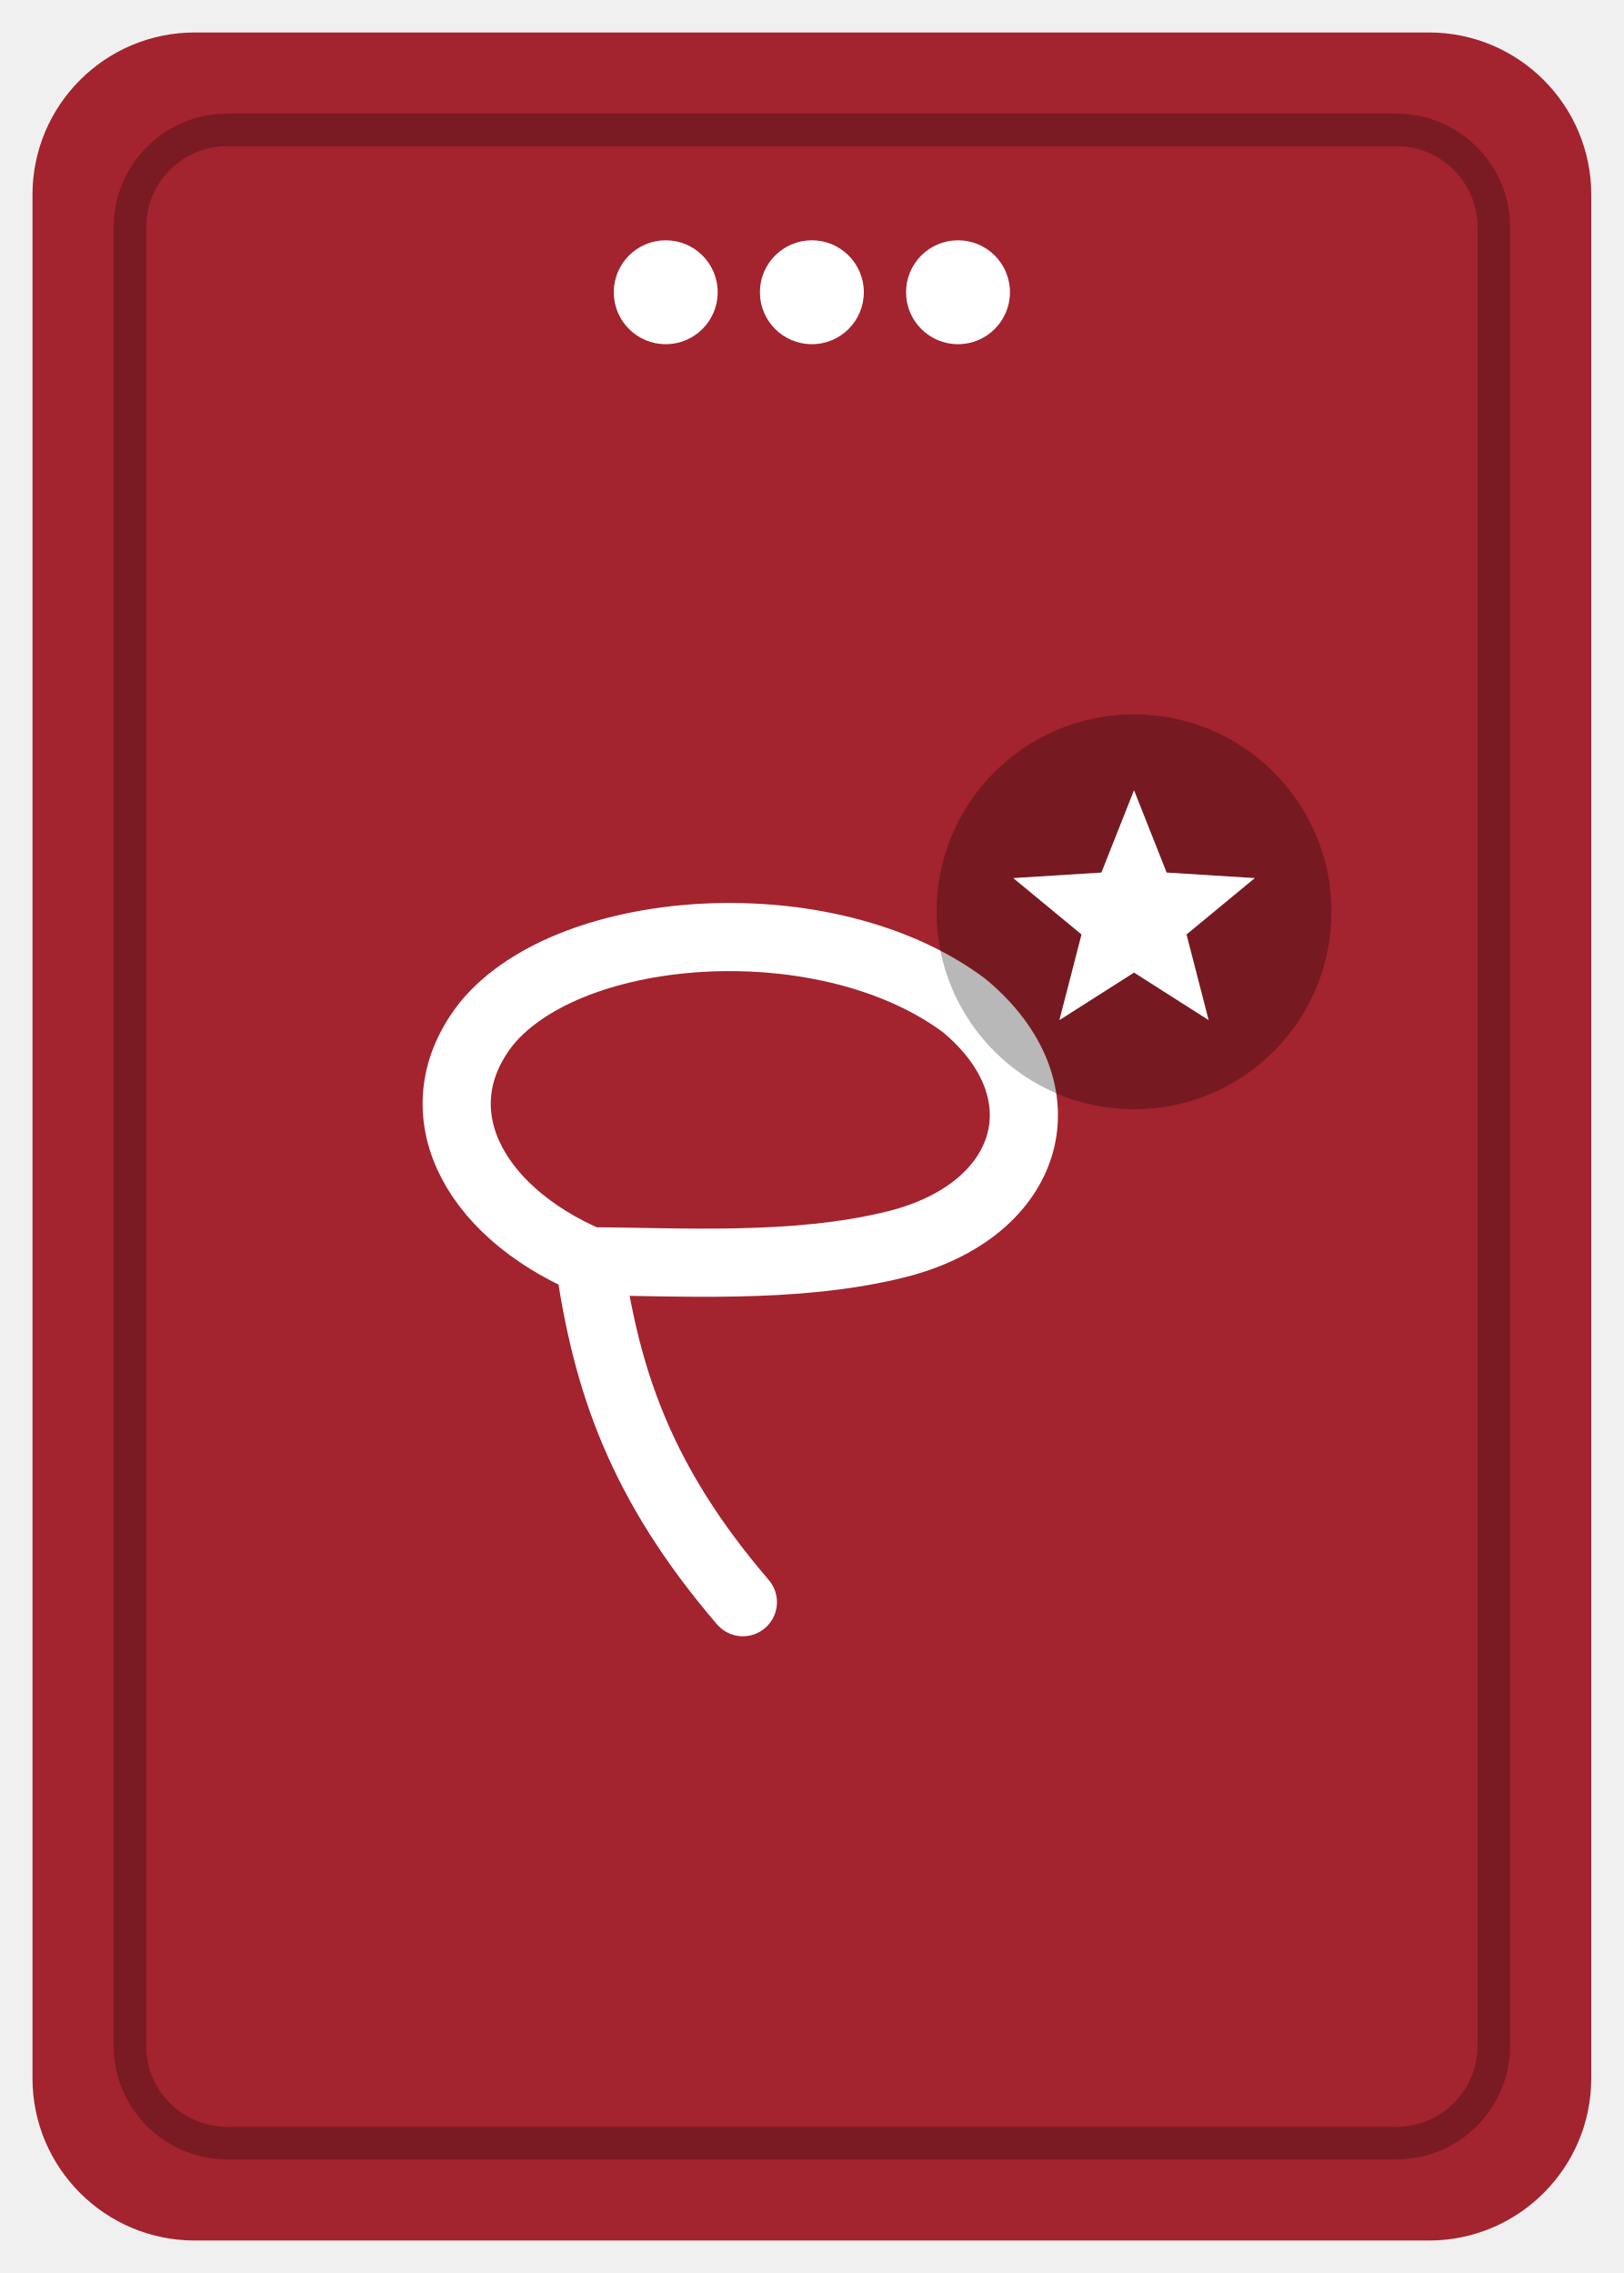
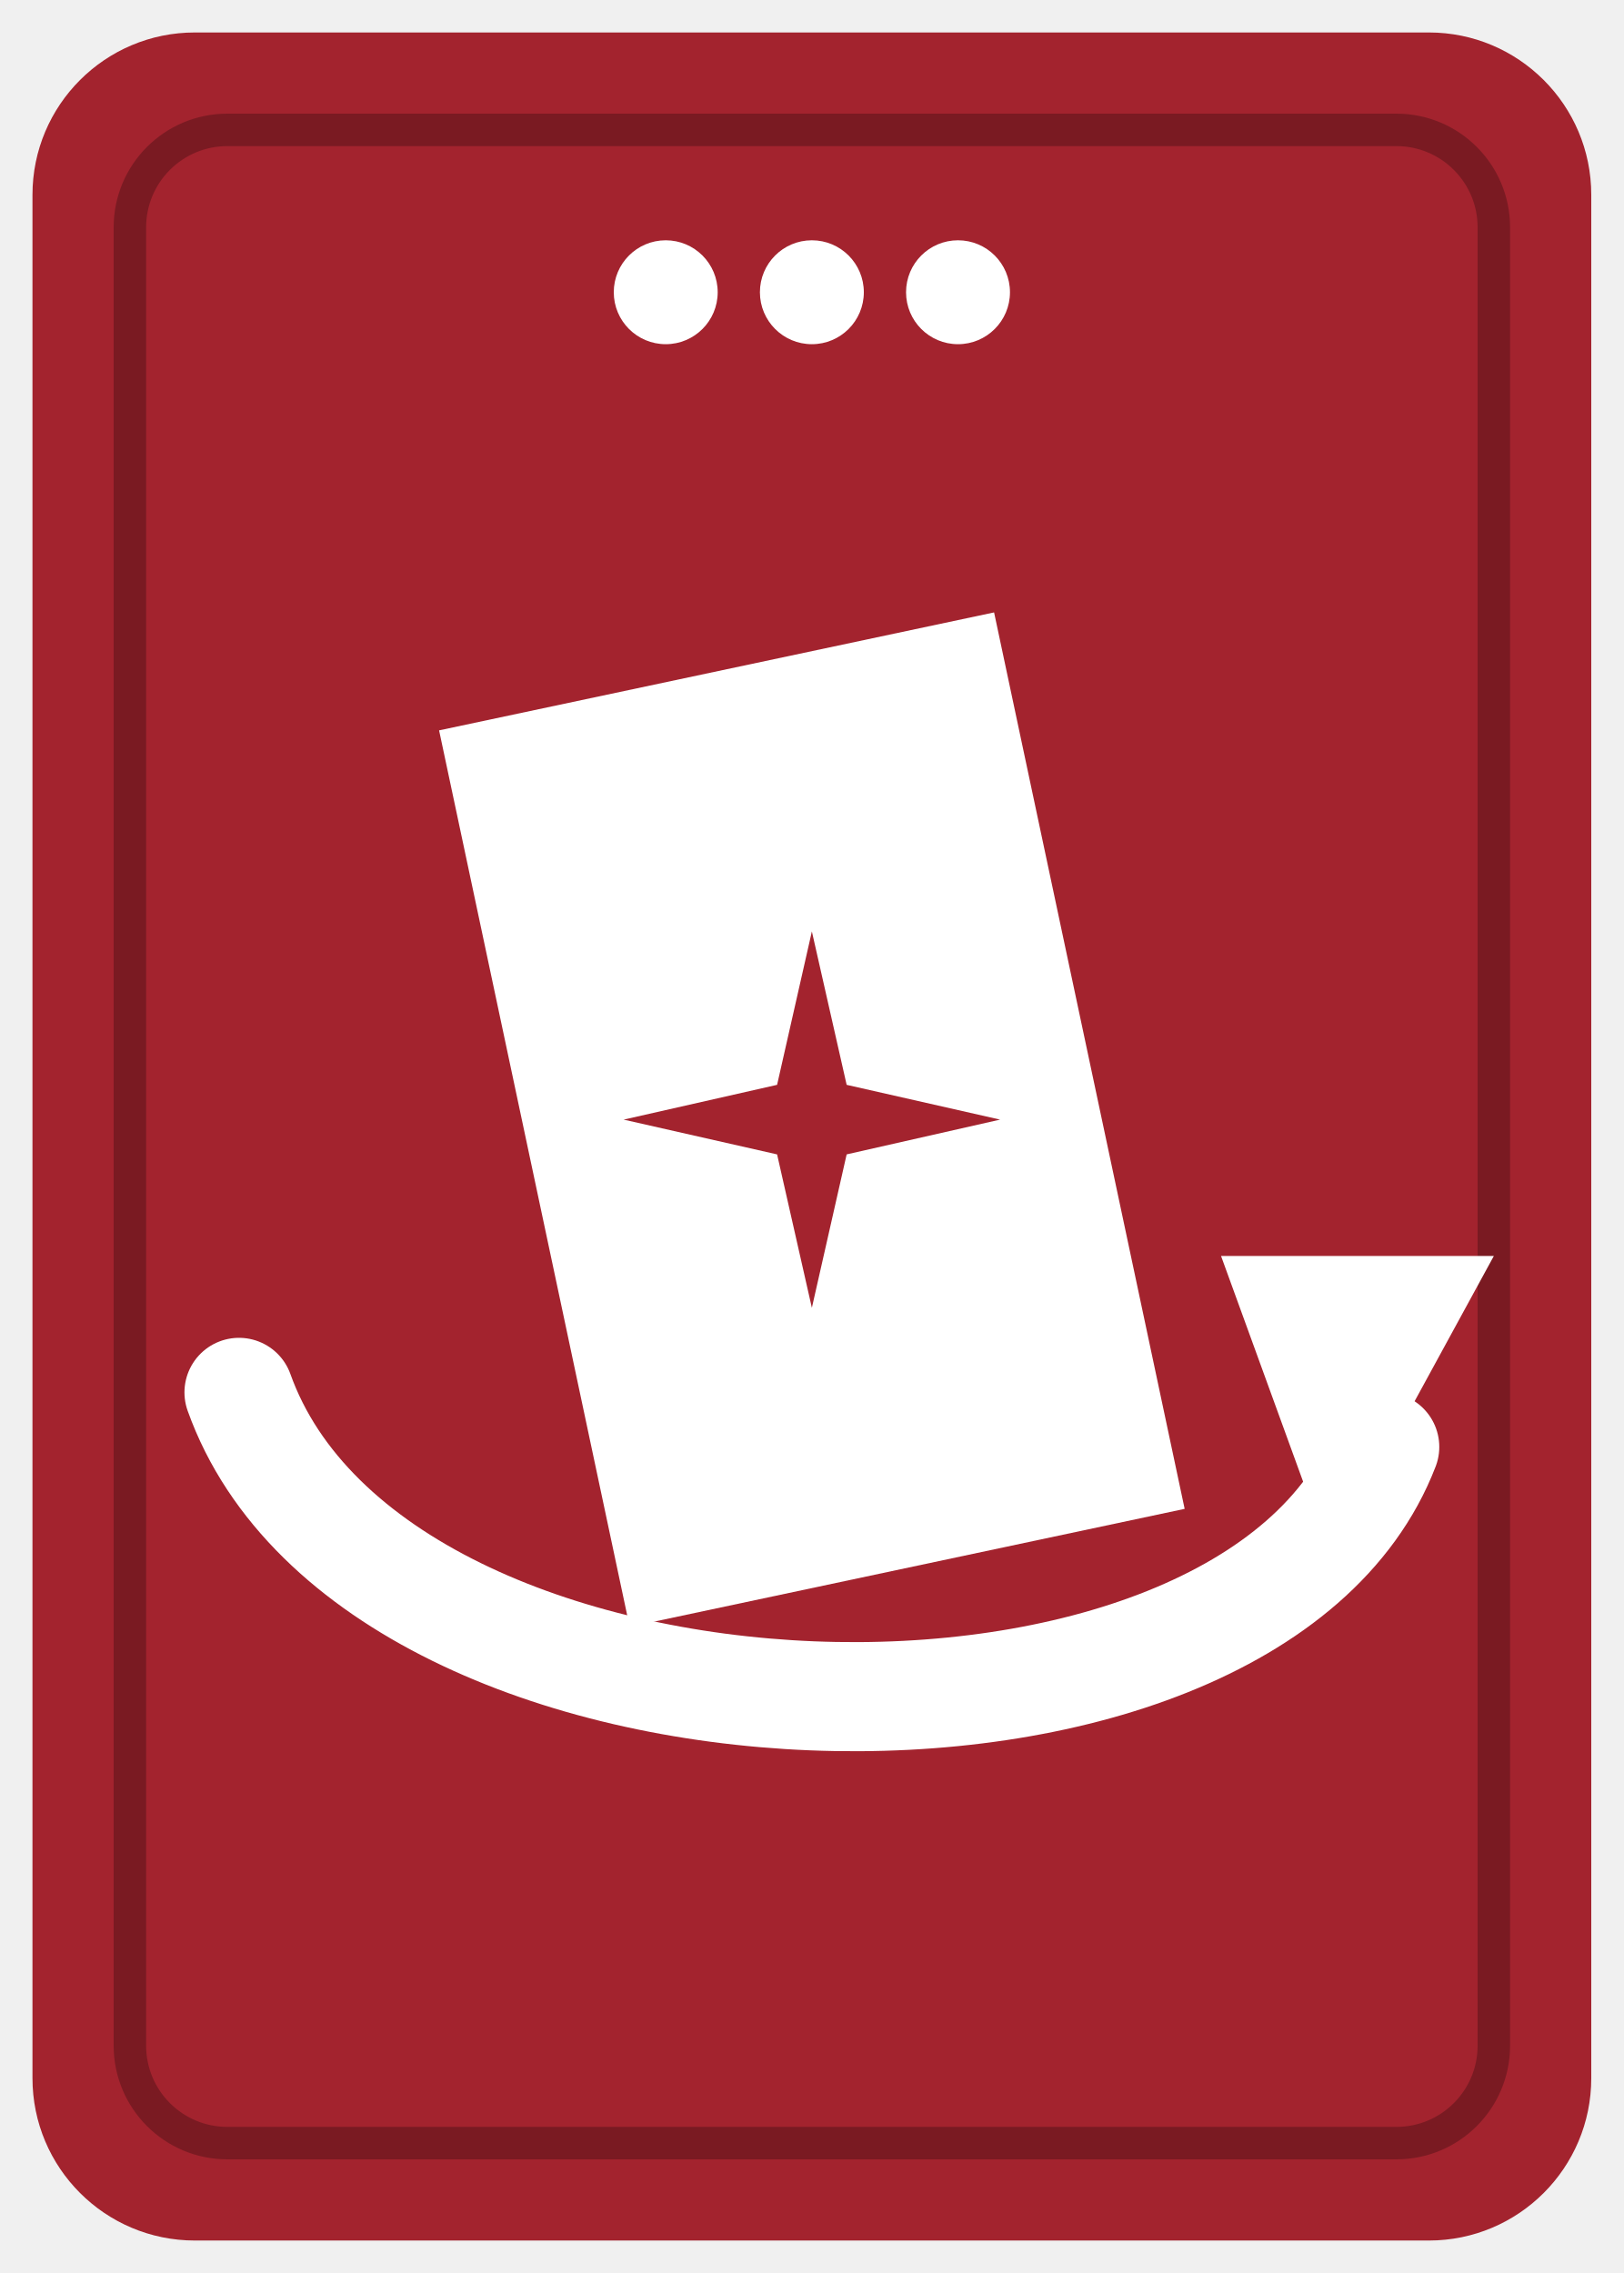
<svg xmlns="http://www.w3.org/2000/svg" viewBox="0 0 100 140">
  <rect x="2" y="2" width="96" height="136" rx="10" fill="#a3232e" />
  <rect x="8" y="8" width="84" height="124" rx="6" fill="none" stroke="#000" stroke-opacity=".25" stroke-width="2" />
  <circle cx="41.0" cy="18" r="3.2" fill="#fff" />
  <circle cx="50.0" cy="18" r="3.2" fill="#fff" />
  <circle cx="59.0" cy="18" r="3.2" fill="#fff" />
-   <g transform="translate(18 44) scale(.64)">
+   <g transform="translate(8 32) scale(.84)">
    <g fill="#fff" color="#fff">
-       <g transform="translate(4 10) scale(.82)">
-         <path d="M30 52c-14-6-20-18-12-28 10-12 40-14 56-2 12 10 8 24-8 28-12 3-26 2-36 2" fill="none" stroke="currentColor" stroke-width="8" stroke-linecap="round" stroke-linejoin="round" />
-         <path d="M30 52c2 14 6 26 18 40" fill="none" stroke="currentColor" stroke-width="8" stroke-linecap="round" stroke-linejoin="round" />
-       </g>
-       <g transform="translate(62 0) scale(.38)">
-         <circle cx="50" cy="50" r="50" fill="#000" fill-opacity=".28" />
-         <g transform="translate(15 15) scale(.7)">
-           <polygon points="50.0,6.0 61.8,35.8 93.7,37.8 69.0,58.2 77.0,89.2 50.0,72.0 23.0,89.2 31.0,58.2 6.3,37.8 38.2,35.8" />
+       <mask id="k105" maskUnits="userSpaceOnUse" x="-100" y="-100" width="300" height="300">
+         <rect x="-100" y="-100" width="300" height="300" fill="#fff" />
+         <g fill="#000" color="#000">
+           <g transform="translate(50 44) rotate(0) scale(0.3) translate(-50 -50)">
+             <polygon points="50.0,4.0 58.5,41.5 96.0,50.0 58.5,58.5 50.0,96.0 41.5,58.5 4.0,50.0 41.5,41.5" />
+           </g>
+         </g>
+       </mask>
+       <g mask="url(#k105)">
+         <g transform="translate(50 44) rotate(-12) scale(0.8) translate(-50 -50)">
+           <path d="M24 8h52v84H24z" fill-rule="nonzero" />
        </g>
      </g>
+       <path d="M8 64c10 28 74 30 84 4" fill="none" stroke="currentColor" stroke-width="8" stroke-linecap="round" stroke-linejoin="round" />
+       <path d="M80 54h20L88 76z" fill-rule="nonzero" />
    </g>
  </g>
</svg>
